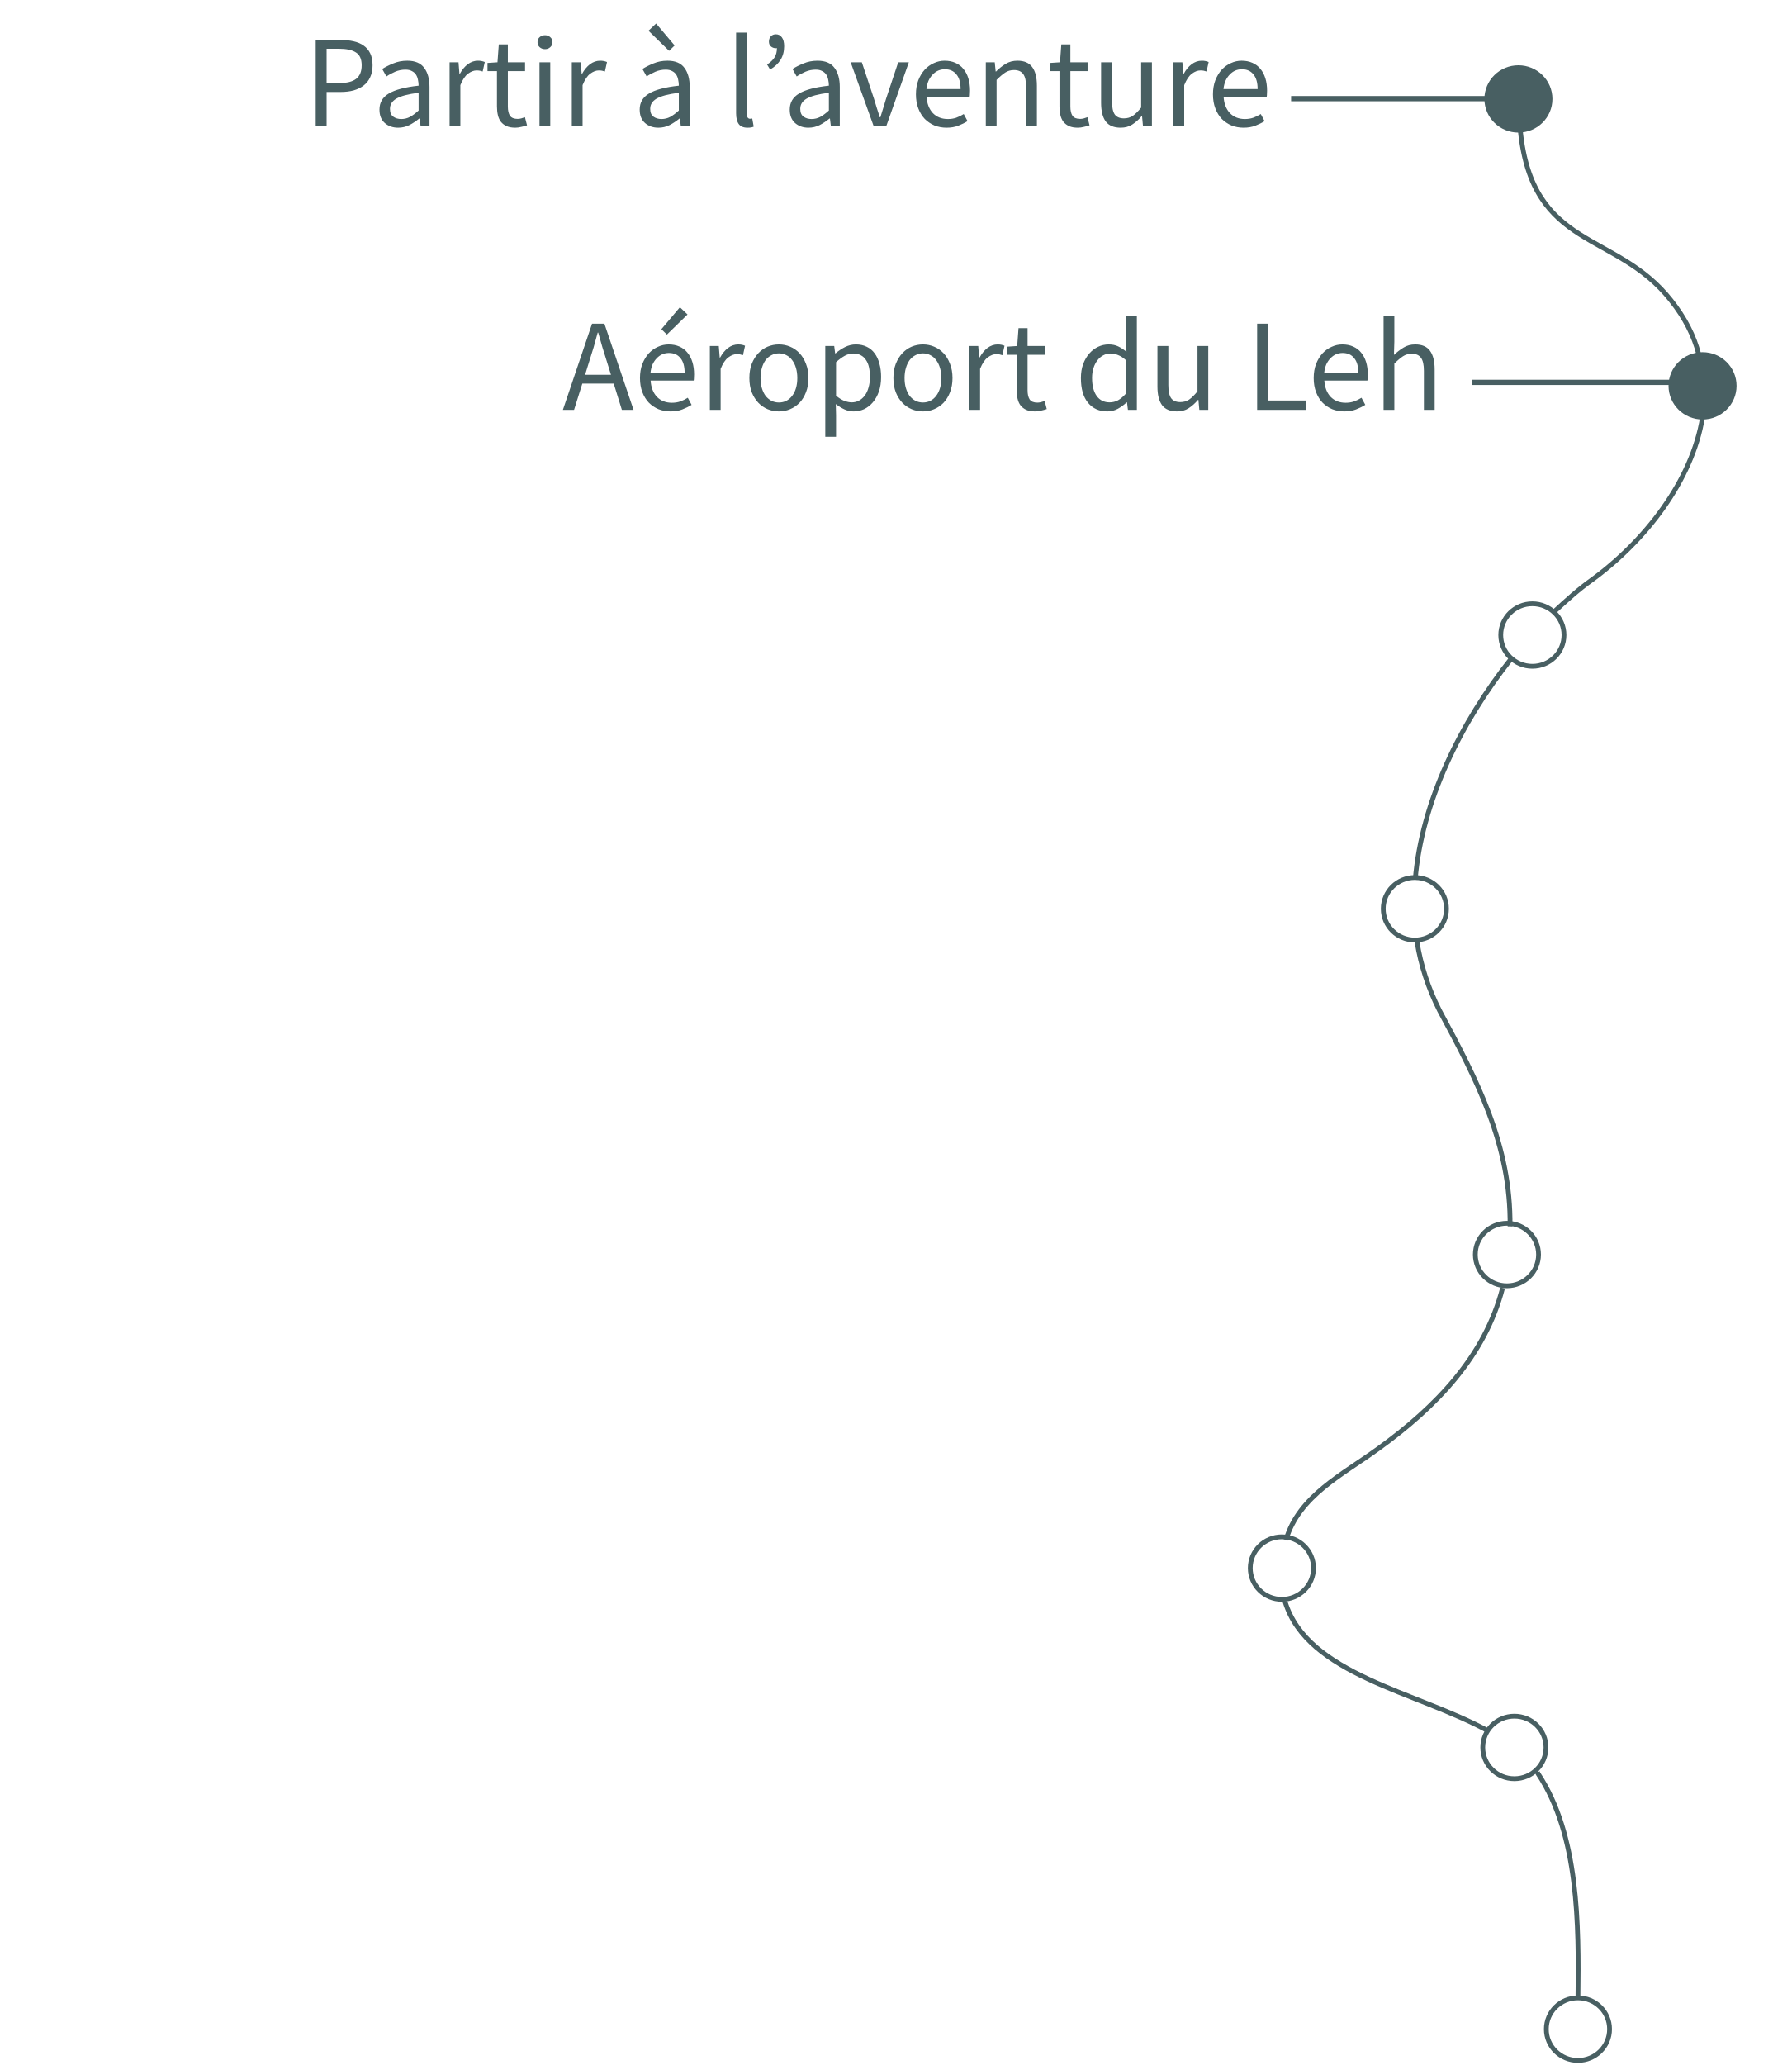
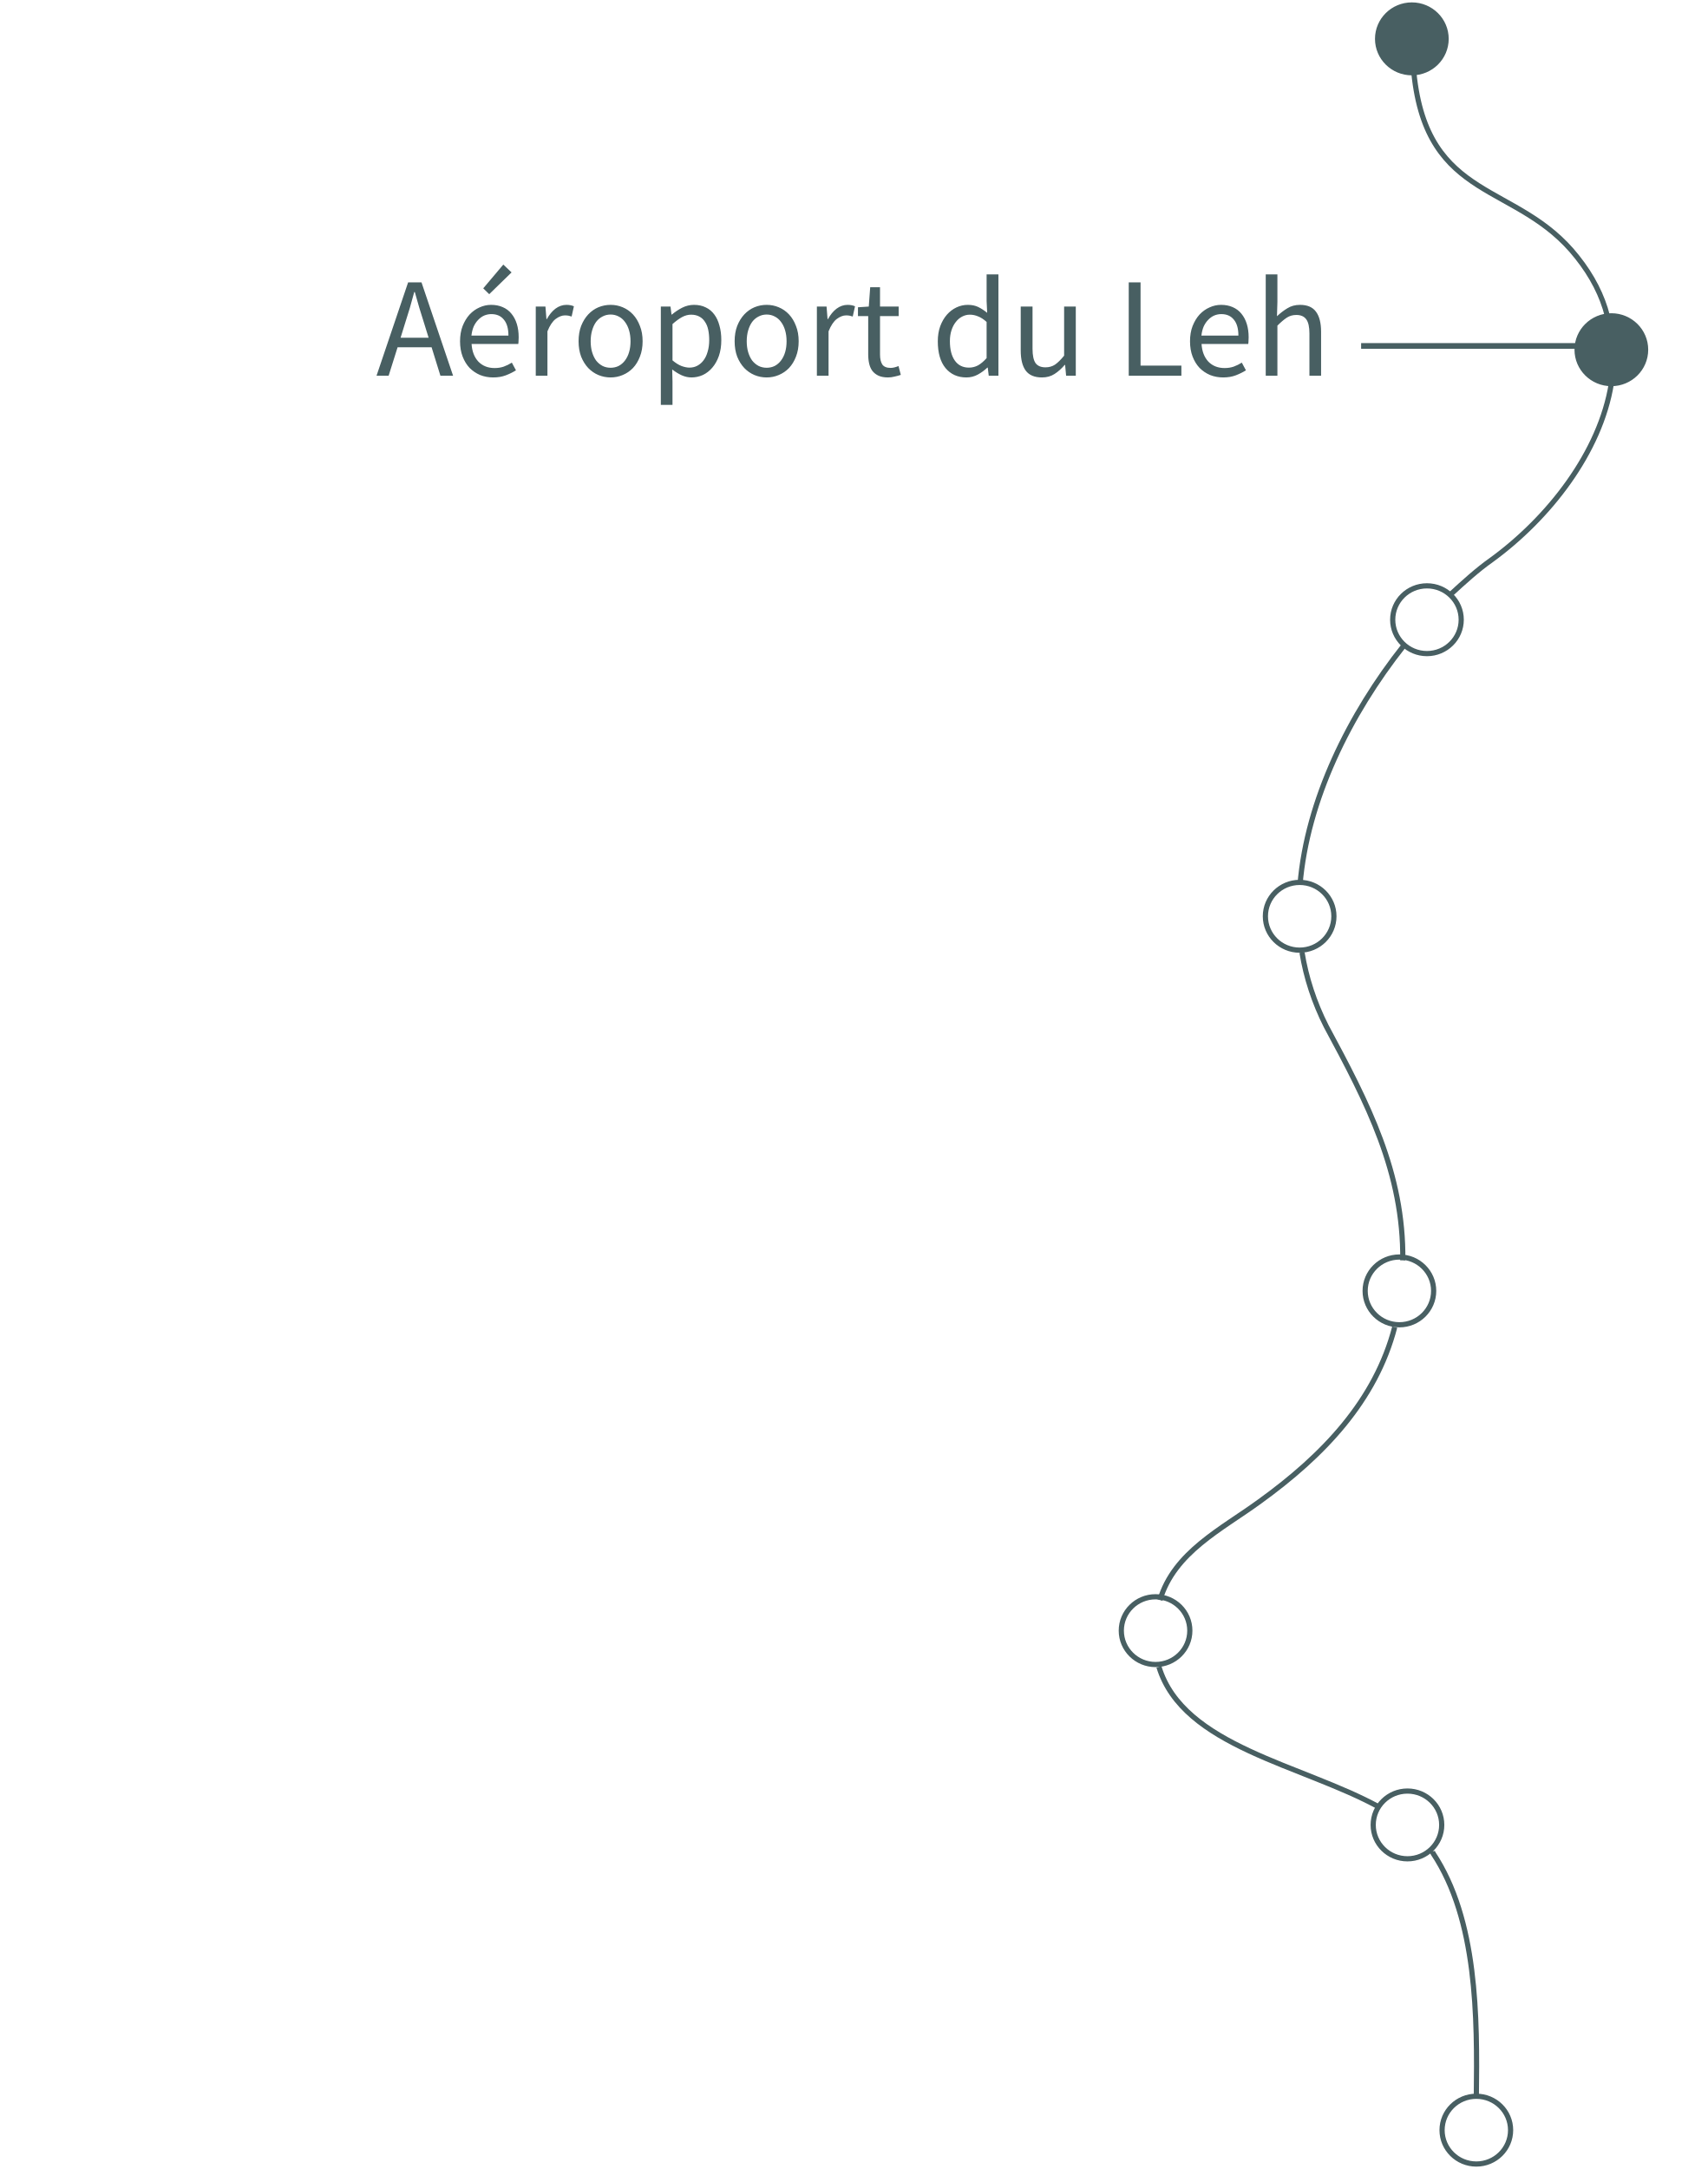
- <svg xmlns="http://www.w3.org/2000/svg" width="341" height="393" viewBox="0 0 341 393" fill="none">
-   <path d="M292.586 337.171C292.586 337.346 292.763 337.346 292.763 337.521C300.552 349.247 300.552 366.223 300.375 380.399" stroke="#485F62" stroke-width="0.912" stroke-miterlimit="10" />
-   <path d="M283.38 329.471C269.749 321.946 248.86 318.795 244.612 304.794" stroke="#485F62" stroke-width="0.912" stroke-miterlimit="10" />
-   <path d="M244.789 293.068C247.267 284.668 255.588 280.643 262.314 275.742C273.467 267.692 282.672 258.066 286.036 245.115" stroke="#485F62" stroke-width="0.912" stroke-miterlimit="10" />
-   <path d="M269.75 179.311C270.458 183.686 271.874 188.062 273.998 192.262C281.256 205.738 287.629 217.989 287.452 233.39" stroke="#485F62" stroke-width="0.912" stroke-miterlimit="10" />
-   <path d="M269.396 167.41C270.635 152.534 278.07 137.483 287.629 125.407" stroke="#485F62" stroke-width="0.912" stroke-miterlimit="10" />
-   <path d="M295.772 116.482C298.25 114.207 300.552 112.107 303.03 110.357C313.12 103.006 322.149 91.456 324.096 79.38" stroke="#485F62" stroke-width="0.912" stroke-miterlimit="10" />
-   <path d="M289.399 24.775C291.701 47.702 307.633 43.852 318.077 57.153C320.733 60.478 322.503 63.978 323.388 67.478" stroke="#485F62" stroke-width="0.912" stroke-miterlimit="10" />
-   <path d="M289.045 24.776C292.369 24.776 295.064 22.112 295.064 18.825C295.064 15.539 292.369 12.875 289.045 12.875C285.721 12.875 283.026 15.539 283.026 18.825C283.026 22.112 285.721 24.776 289.045 24.776Z" fill="#485F62" stroke="#485F62" stroke-width="0.912" stroke-miterlimit="10" />
-   <path d="M300.375 392.125C303.699 392.125 306.394 389.461 306.394 386.175C306.394 382.888 303.699 380.224 300.375 380.224C297.051 380.224 294.356 382.888 294.356 386.175C294.356 389.461 297.051 392.125 300.375 392.125Z" stroke="#485F62" stroke-width="0.912" stroke-miterlimit="10" />
-   <path d="M244.019 304.384C247.343 304.384 250.038 301.72 250.038 298.434C250.038 295.147 247.343 292.483 244.019 292.483C240.695 292.483 238 295.147 238 298.434C238 301.72 240.695 304.384 244.019 304.384Z" stroke="#485F62" stroke-width="0.912" stroke-miterlimit="10" />
-   <path d="M286.859 244.705C290.183 244.705 292.877 242.041 292.877 238.755C292.877 235.468 290.183 232.804 286.859 232.804C283.535 232.804 280.84 235.468 280.84 238.755C280.84 242.041 283.535 244.705 286.859 244.705Z" stroke="#485F62" stroke-width="0.912" stroke-miterlimit="10" />
-   <path d="M288.275 338.511C291.599 338.511 294.294 335.847 294.294 332.561C294.294 329.274 291.599 326.61 288.275 326.61C284.951 326.61 282.256 329.274 282.256 332.561C282.256 335.847 284.951 338.511 288.275 338.511Z" stroke="#485F62" stroke-width="0.912" stroke-miterlimit="10" />
-   <path d="M269.333 178.901C272.657 178.901 275.352 176.237 275.352 172.95C275.352 169.664 272.657 167 269.333 167C266.009 167 263.314 169.664 263.314 172.95C263.314 176.237 266.009 178.901 269.333 178.901Z" stroke="#485F62" stroke-width="0.912" stroke-miterlimit="10" />
-   <path d="M324.096 79.379C327.42 79.379 330.115 76.715 330.115 73.429C330.115 70.143 327.42 67.478 324.096 67.478C320.772 67.478 318.077 70.143 318.077 73.429C318.077 76.715 320.772 79.379 324.096 79.379Z" fill="#485F62" stroke="#485F62" stroke-width="0.912" stroke-miterlimit="10" />
-   <path d="M291.7 126.808C295.025 126.808 297.719 124.144 297.719 120.858C297.719 117.571 295.025 114.907 291.7 114.907C288.376 114.907 285.682 117.571 285.682 120.858C285.682 124.144 288.376 126.808 291.7 126.808Z" stroke="#485F62" stroke-width="0.912" stroke-miterlimit="10" />
-   <line x1="289.64" y1="18.767" x2="245.773" y2="18.767" stroke="#485F62" />
-   <path d="M60.099 24V7.6H64.774C65.691 7.6 66.524 7.683 67.274 7.85C68.041 8.017 68.691 8.292 69.224 8.675C69.757 9.042 70.174 9.533 70.474 10.15C70.774 10.767 70.924 11.525 70.924 12.425C70.924 13.292 70.774 14.042 70.474 14.675C70.191 15.308 69.782 15.833 69.249 16.25C68.716 16.667 68.074 16.983 67.324 17.2C66.591 17.4 65.774 17.5 64.874 17.5H62.174V24H60.099ZM62.174 15.8H64.624C66.058 15.8 67.116 15.533 67.799 15C68.499 14.45 68.849 13.592 68.849 12.425C68.849 11.242 68.483 10.425 67.749 9.975C67.032 9.508 65.957 9.275 64.524 9.275H62.174V15.8ZM75.785 24.3C74.768 24.3 73.918 24 73.235 23.4C72.568 22.8 72.235 21.95 72.235 20.85C72.235 19.517 72.827 18.5 74.01 17.8C75.193 17.083 77.085 16.583 79.685 16.3C79.685 15.917 79.643 15.542 79.56 15.175C79.493 14.808 79.368 14.483 79.185 14.2C79.002 13.917 78.743 13.692 78.41 13.525C78.093 13.342 77.685 13.25 77.185 13.25C76.485 13.25 75.827 13.383 75.21 13.65C74.593 13.917 74.043 14.217 73.56 14.55L72.76 13.125C73.327 12.758 74.018 12.408 74.835 12.075C75.652 11.725 76.552 11.55 77.535 11.55C79.018 11.55 80.093 12.008 80.76 12.925C81.427 13.825 81.76 15.033 81.76 16.55V24H80.06L79.885 22.55H79.81C79.227 23.033 78.602 23.45 77.935 23.8C77.268 24.133 76.552 24.3 75.785 24.3ZM76.385 22.65C76.968 22.65 77.518 22.517 78.035 22.25C78.552 21.967 79.102 21.558 79.685 21.025V17.65C78.668 17.783 77.81 17.942 77.11 18.125C76.427 18.308 75.868 18.525 75.435 18.775C75.018 19.025 74.71 19.317 74.51 19.65C74.327 19.967 74.235 20.317 74.235 20.7C74.235 21.4 74.443 21.9 74.86 22.2C75.277 22.5 75.785 22.65 76.385 22.65ZM85.583 24V11.85H87.283L87.458 14.05H87.533C87.949 13.283 88.449 12.675 89.033 12.225C89.633 11.775 90.283 11.55 90.983 11.55C91.466 11.55 91.899 11.633 92.283 11.8L91.883 13.6C91.683 13.533 91.499 13.483 91.333 13.45C91.166 13.417 90.958 13.4 90.708 13.4C90.191 13.4 89.649 13.608 89.083 14.025C88.533 14.442 88.049 15.167 87.633 16.2V24H85.583ZM98.075 24.3C97.425 24.3 96.875 24.2 96.425 24C95.991 23.8 95.633 23.525 95.35 23.175C95.083 22.825 94.891 22.4 94.775 21.9C94.658 21.4 94.6 20.85 94.6 20.25V13.525H92.8V11.975L94.7 11.85L94.95 8.45H96.675V11.85H99.95V13.525H96.675V20.275C96.675 21.025 96.808 21.608 97.075 22.025C97.358 22.425 97.85 22.625 98.55 22.625C98.766 22.625 99 22.592 99.25 22.525C99.5 22.458 99.725 22.383 99.925 22.3L100.325 23.85C99.991 23.967 99.625 24.067 99.225 24.15C98.841 24.25 98.458 24.3 98.075 24.3ZM102.697 24V11.85H104.747V24H102.697ZM103.747 9.35C103.347 9.35 103.005 9.225 102.722 8.975C102.455 8.725 102.322 8.408 102.322 8.025C102.322 7.625 102.455 7.308 102.722 7.075C103.005 6.825 103.347 6.7 103.747 6.7C104.147 6.7 104.48 6.825 104.747 7.075C105.03 7.308 105.172 7.625 105.172 8.025C105.172 8.408 105.03 8.725 104.747 8.975C104.48 9.225 104.147 9.35 103.747 9.35ZM108.849 24V11.85H110.549L110.724 14.05H110.799C111.216 13.283 111.716 12.675 112.299 12.225C112.899 11.775 113.549 11.55 114.249 11.55C114.733 11.55 115.166 11.633 115.549 11.8L115.149 13.6C114.949 13.533 114.766 13.483 114.599 13.45C114.433 13.417 114.224 13.4 113.974 13.4C113.458 13.4 112.916 13.608 112.349 14.025C111.799 14.442 111.316 15.167 110.899 16.2V24H108.849ZM125.321 24.3C124.305 24.3 123.455 24 122.771 23.4C122.105 22.8 121.771 21.95 121.771 20.85C121.771 19.517 122.363 18.5 123.546 17.8C124.73 17.083 126.621 16.583 129.221 16.3C129.221 15.917 129.18 15.542 129.096 15.175C129.03 14.808 128.905 14.483 128.721 14.2C128.538 13.917 128.28 13.692 127.946 13.525C127.63 13.342 127.221 13.25 126.721 13.25C126.021 13.25 125.363 13.383 124.746 13.65C124.13 13.917 123.58 14.217 123.096 14.55L122.296 13.125C122.863 12.758 123.555 12.408 124.371 12.075C125.188 11.725 126.088 11.55 127.071 11.55C128.555 11.55 129.63 12.008 130.296 12.925C130.963 13.825 131.296 15.033 131.296 16.55V24H129.596L129.421 22.55H129.346C128.763 23.033 128.138 23.45 127.471 23.8C126.805 24.133 126.088 24.3 125.321 24.3ZM125.921 22.65C126.505 22.65 127.055 22.517 127.571 22.25C128.088 21.967 128.638 21.558 129.221 21.025V17.65C128.205 17.783 127.346 17.942 126.646 18.125C125.963 18.308 125.405 18.525 124.971 18.775C124.555 19.025 124.246 19.317 124.046 19.65C123.863 19.967 123.771 20.317 123.771 20.7C123.771 21.4 123.98 21.9 124.396 22.2C124.813 22.5 125.321 22.65 125.921 22.65ZM127.371 9.675L123.446 5.85L124.896 4.475L128.421 8.65L127.371 9.675ZM142.299 24.3C141.515 24.3 140.957 24.067 140.624 23.6C140.29 23.133 140.124 22.45 140.124 21.55V6.2H142.174V21.7C142.174 22.033 142.232 22.267 142.349 22.4C142.465 22.533 142.599 22.6 142.749 22.6C142.815 22.6 142.874 22.6 142.924 22.6C142.99 22.6 143.082 22.583 143.199 22.55L143.474 24.1C143.34 24.167 143.182 24.217 142.999 24.25C142.815 24.283 142.582 24.3 142.299 24.3ZM146.596 13.225L146.021 12.275C146.654 11.858 147.121 11.417 147.421 10.95C147.737 10.467 147.896 9.867 147.896 9.15C147.846 9.167 147.779 9.175 147.696 9.175C147.346 9.175 147.037 9.067 146.771 8.85C146.504 8.633 146.371 8.325 146.371 7.925C146.371 7.492 146.496 7.15 146.746 6.9C146.996 6.65 147.312 6.525 147.696 6.525C148.179 6.525 148.562 6.725 148.846 7.125C149.129 7.508 149.271 8.067 149.271 8.8C149.271 9.8 149.037 10.667 148.571 11.4C148.121 12.117 147.462 12.725 146.596 13.225ZM153.886 24.3C152.869 24.3 152.019 24 151.336 23.4C150.669 22.8 150.336 21.95 150.336 20.85C150.336 19.517 150.927 18.5 152.111 17.8C153.294 17.083 155.186 16.583 157.786 16.3C157.786 15.917 157.744 15.542 157.661 15.175C157.594 14.808 157.469 14.483 157.286 14.2C157.102 13.917 156.844 13.692 156.511 13.525C156.194 13.342 155.786 13.25 155.286 13.25C154.586 13.25 153.927 13.383 153.311 13.65C152.694 13.917 152.144 14.217 151.661 14.55L150.861 13.125C151.427 12.758 152.119 12.408 152.936 12.075C153.752 11.725 154.652 11.55 155.636 11.55C157.119 11.55 158.194 12.008 158.861 12.925C159.527 13.825 159.861 15.033 159.861 16.55V24H158.161L157.986 22.55H157.911C157.327 23.033 156.702 23.45 156.036 23.8C155.369 24.133 154.652 24.3 153.886 24.3ZM154.486 22.65C155.069 22.65 155.619 22.517 156.136 22.25C156.652 21.967 157.202 21.558 157.786 21.025V17.65C156.769 17.783 155.911 17.942 155.211 18.125C154.527 18.308 153.969 18.525 153.536 18.775C153.119 19.025 152.811 19.317 152.611 19.65C152.427 19.967 152.336 20.317 152.336 20.7C152.336 21.4 152.544 21.9 152.961 22.2C153.377 22.5 153.886 22.65 154.486 22.65ZM166.308 24L161.933 11.85H164.058L166.358 18.75C166.542 19.35 166.725 19.95 166.908 20.55C167.108 21.15 167.3 21.742 167.483 22.325H167.583C167.767 21.742 167.95 21.15 168.133 20.55C168.317 19.95 168.5 19.35 168.683 18.75L170.983 11.85H173.008L168.708 24H166.308ZM180.181 24.3C179.364 24.3 178.597 24.158 177.881 23.875C177.181 23.575 176.564 23.158 176.031 22.625C175.514 22.075 175.106 21.408 174.806 20.625C174.506 19.842 174.356 18.95 174.356 17.95C174.356 16.95 174.506 16.058 174.806 15.275C175.122 14.475 175.531 13.8 176.031 13.25C176.547 12.7 177.131 12.283 177.781 12C178.431 11.7 179.106 11.55 179.806 11.55C180.572 11.55 181.256 11.683 181.856 11.95C182.472 12.217 182.981 12.6 183.381 13.1C183.797 13.6 184.114 14.2 184.331 14.9C184.547 15.6 184.656 16.383 184.656 17.25C184.656 17.467 184.647 17.683 184.631 17.9C184.631 18.1 184.614 18.275 184.581 18.425H176.381C176.464 19.725 176.864 20.758 177.581 21.525C178.314 22.275 179.264 22.65 180.431 22.65C181.014 22.65 181.547 22.567 182.031 22.4C182.531 22.217 183.006 21.983 183.456 21.7L184.181 23.05C183.647 23.383 183.056 23.675 182.406 23.925C181.756 24.175 181.014 24.3 180.181 24.3ZM176.356 16.95H182.856C182.856 15.717 182.589 14.783 182.056 14.15C181.539 13.5 180.806 13.175 179.856 13.175C179.422 13.175 179.006 13.258 178.606 13.425C178.222 13.592 177.872 13.842 177.556 14.175C177.239 14.492 176.972 14.883 176.756 15.35C176.556 15.817 176.422 16.35 176.356 16.95ZM187.658 24V11.85H189.358L189.533 13.6H189.608C190.191 13.017 190.8 12.533 191.433 12.15C192.083 11.75 192.833 11.55 193.683 11.55C194.966 11.55 195.9 11.95 196.483 12.75C197.083 13.55 197.383 14.733 197.383 16.3V24H195.333V16.575C195.333 15.425 195.15 14.6 194.783 14.1C194.416 13.583 193.833 13.325 193.033 13.325C192.4 13.325 191.841 13.483 191.358 13.8C190.875 14.117 190.325 14.583 189.708 15.2V24H187.658ZM205.155 24.3C204.505 24.3 203.955 24.2 203.505 24C203.071 23.8 202.713 23.525 202.43 23.175C202.163 22.825 201.971 22.4 201.855 21.9C201.738 21.4 201.68 20.85 201.68 20.25V13.525H199.88V11.975L201.78 11.85L202.03 8.45H203.755V11.85H207.03V13.525H203.755V20.275C203.755 21.025 203.888 21.608 204.155 22.025C204.438 22.425 204.93 22.625 205.63 22.625C205.846 22.625 206.08 22.592 206.33 22.525C206.58 22.458 206.805 22.383 207.005 22.3L207.405 23.85C207.071 23.967 206.705 24.067 206.305 24.15C205.921 24.25 205.538 24.3 205.155 24.3ZM213.327 24.3C212.027 24.3 211.077 23.9 210.477 23.1C209.894 22.3 209.602 21.117 209.602 19.55V11.85H211.677V19.275C211.677 20.425 211.852 21.258 212.202 21.775C212.569 22.275 213.152 22.525 213.952 22.525C214.585 22.525 215.144 22.367 215.627 22.05C216.11 21.717 216.644 21.192 217.227 20.475V11.85H219.277V24H217.577L217.402 22.1H217.327C216.76 22.767 216.16 23.3 215.527 23.7C214.91 24.1 214.177 24.3 213.327 24.3ZM223.376 24V11.85H225.076L225.251 14.05H225.326C225.742 13.283 226.242 12.675 226.826 12.225C227.426 11.775 228.076 11.55 228.776 11.55C229.259 11.55 229.692 11.633 230.076 11.8L229.676 13.6C229.476 13.533 229.292 13.483 229.126 13.45C228.959 13.417 228.751 13.4 228.501 13.4C227.984 13.4 227.442 13.608 226.876 14.025C226.326 14.442 225.842 15.167 225.426 16.2V24H223.376ZM236.724 24.3C235.907 24.3 235.14 24.158 234.424 23.875C233.724 23.575 233.107 23.158 232.574 22.625C232.057 22.075 231.649 21.408 231.349 20.625C231.049 19.842 230.899 18.95 230.899 17.95C230.899 16.95 231.049 16.058 231.349 15.275C231.665 14.475 232.074 13.8 232.574 13.25C233.09 12.7 233.674 12.283 234.324 12C234.974 11.7 235.649 11.55 236.349 11.55C237.115 11.55 237.799 11.683 238.399 11.95C239.015 12.217 239.524 12.6 239.924 13.1C240.34 13.6 240.657 14.2 240.874 14.9C241.09 15.6 241.199 16.383 241.199 17.25C241.199 17.467 241.19 17.683 241.174 17.9C241.174 18.1 241.157 18.275 241.124 18.425H232.924C233.007 19.725 233.407 20.758 234.124 21.525C234.857 22.275 235.807 22.65 236.974 22.65C237.557 22.65 238.09 22.567 238.574 22.4C239.074 22.217 239.549 21.983 239.999 21.7L240.724 23.05C240.19 23.383 239.599 23.675 238.949 23.925C238.299 24.175 237.557 24.3 236.724 24.3ZM232.899 16.95H239.399C239.399 15.717 239.132 14.783 238.599 14.15C238.082 13.5 237.349 13.175 236.399 13.175C235.965 13.175 235.549 13.258 235.149 13.425C234.765 13.592 234.415 13.842 234.099 14.175C233.782 14.492 233.515 14.883 233.299 15.35C233.099 15.817 232.965 16.35 232.899 16.95Z" fill="#485F62" />
-   <path d="M324 72.767H280.133" stroke="#485F62" />
-   <path d="M112.152 68.825L111.377 71.325H116.302L115.527 68.825C115.227 67.908 114.943 67 114.677 66.1C114.41 65.183 114.143 64.25 113.877 63.3H113.777C113.527 64.25 113.268 65.183 113.002 66.1C112.735 67 112.452 67.908 112.152 68.825ZM107.152 78L112.702 61.6H115.052L120.602 78H118.377L116.827 73H110.852L109.277 78H107.152ZM127.65 78.3C126.834 78.3 126.067 78.158 125.35 77.875C124.65 77.575 124.034 77.158 123.5 76.625C122.984 76.075 122.575 75.408 122.275 74.625C121.975 73.842 121.825 72.95 121.825 71.95C121.825 70.95 121.975 70.058 122.275 69.275C122.592 68.475 123 67.8 123.5 67.25C124.017 66.7 124.6 66.283 125.25 66C125.9 65.7 126.575 65.55 127.275 65.55C128.042 65.55 128.725 65.683 129.325 65.95C129.942 66.217 130.45 66.6 130.85 67.1C131.267 67.6 131.584 68.2 131.8 68.9C132.017 69.6 132.125 70.383 132.125 71.25C132.125 71.467 132.117 71.683 132.1 71.9C132.1 72.1 132.084 72.275 132.05 72.425H123.85C123.934 73.725 124.334 74.758 125.05 75.525C125.784 76.275 126.734 76.65 127.9 76.65C128.484 76.65 129.017 76.567 129.5 76.4C130 76.217 130.475 75.983 130.925 75.7L131.65 77.05C131.117 77.383 130.525 77.675 129.875 77.925C129.225 78.175 128.484 78.3 127.65 78.3ZM123.825 70.95H130.325C130.325 69.717 130.059 68.783 129.525 68.15C129.009 67.5 128.275 67.175 127.325 67.175C126.892 67.175 126.475 67.258 126.075 67.425C125.692 67.592 125.342 67.842 125.025 68.175C124.709 68.492 124.442 68.883 124.225 69.35C124.025 69.817 123.892 70.35 123.825 70.95ZM126.95 63.675L125.9 62.65L129.425 58.475L130.875 59.85L126.95 63.675ZM135.128 78V65.85H136.828L137.003 68.05H137.078C137.494 67.283 137.994 66.675 138.578 66.225C139.178 65.775 139.828 65.55 140.528 65.55C141.011 65.55 141.444 65.633 141.828 65.8L141.428 67.6C141.228 67.533 141.044 67.483 140.878 67.45C140.711 67.417 140.503 67.4 140.253 67.4C139.736 67.4 139.194 67.608 138.628 68.025C138.078 68.442 137.594 69.167 137.178 70.2V78H135.128ZM148.275 78.3C147.525 78.3 146.809 78.158 146.125 77.875C145.459 77.592 144.867 77.183 144.35 76.65C143.834 76.1 143.417 75.433 143.1 74.65C142.8 73.85 142.65 72.95 142.65 71.95C142.65 70.933 142.8 70.033 143.1 69.25C143.417 68.45 143.834 67.775 144.35 67.225C144.867 66.675 145.459 66.258 146.125 65.975C146.809 65.692 147.525 65.55 148.275 65.55C149.025 65.55 149.734 65.692 150.4 65.975C151.084 66.258 151.684 66.675 152.2 67.225C152.717 67.775 153.125 68.45 153.425 69.25C153.742 70.033 153.9 70.933 153.9 71.95C153.9 72.95 153.742 73.85 153.425 74.65C153.125 75.433 152.717 76.1 152.2 76.65C151.684 77.183 151.084 77.592 150.4 77.875C149.734 78.158 149.025 78.3 148.275 78.3ZM148.275 76.6C148.792 76.6 149.267 76.492 149.7 76.275C150.134 76.042 150.5 75.725 150.8 75.325C151.117 74.908 151.359 74.417 151.525 73.85C151.692 73.283 151.775 72.65 151.775 71.95C151.775 71.25 151.692 70.617 151.525 70.05C151.359 69.467 151.117 68.967 150.8 68.55C150.5 68.133 150.134 67.817 149.7 67.6C149.267 67.367 148.792 67.25 148.275 67.25C147.759 67.25 147.284 67.367 146.85 67.6C146.417 67.817 146.042 68.133 145.725 68.55C145.425 68.967 145.192 69.467 145.025 70.05C144.859 70.617 144.775 71.25 144.775 71.95C144.775 72.65 144.859 73.283 145.025 73.85C145.192 74.417 145.425 74.908 145.725 75.325C146.042 75.725 146.417 76.042 146.85 76.275C147.284 76.492 147.759 76.6 148.275 76.6ZM157.1 83.125V65.85H158.8L158.975 67.25H159.05C159.6 66.783 160.2 66.383 160.85 66.05C161.517 65.717 162.209 65.55 162.925 65.55C163.709 65.55 164.4 65.7 165 66C165.6 66.283 166.1 66.7 166.5 67.25C166.9 67.783 167.2 68.433 167.4 69.2C167.617 69.95 167.725 70.8 167.725 71.75C167.725 72.783 167.584 73.708 167.3 74.525C167.017 75.325 166.634 76.008 166.15 76.575C165.667 77.142 165.109 77.575 164.475 77.875C163.842 78.158 163.175 78.3 162.475 78.3C161.909 78.3 161.342 78.175 160.775 77.925C160.225 77.675 159.667 77.333 159.1 76.9L159.15 79.025V83.125H157.1ZM162.125 76.575C162.625 76.575 163.084 76.467 163.5 76.25C163.934 76.017 164.3 75.7 164.6 75.3C164.917 74.883 165.159 74.375 165.325 73.775C165.509 73.175 165.6 72.5 165.6 71.75C165.6 71.083 165.542 70.475 165.425 69.925C165.309 69.375 165.117 68.908 164.85 68.525C164.6 68.125 164.267 67.817 163.85 67.6C163.45 67.383 162.967 67.275 162.4 67.275C161.884 67.275 161.359 67.417 160.825 67.7C160.309 67.983 159.75 68.392 159.15 68.925V75.3C159.7 75.767 160.234 76.1 160.75 76.3C161.267 76.483 161.725 76.575 162.125 76.575ZM175.692 78.3C174.942 78.3 174.226 78.158 173.542 77.875C172.876 77.592 172.284 77.183 171.767 76.65C171.251 76.1 170.834 75.433 170.517 74.65C170.217 73.85 170.067 72.95 170.067 71.95C170.067 70.933 170.217 70.033 170.517 69.25C170.834 68.45 171.251 67.775 171.767 67.225C172.284 66.675 172.876 66.258 173.542 65.975C174.226 65.692 174.942 65.55 175.692 65.55C176.442 65.55 177.151 65.692 177.817 65.975C178.501 66.258 179.101 66.675 179.617 67.225C180.134 67.775 180.542 68.45 180.842 69.25C181.159 70.033 181.317 70.933 181.317 71.95C181.317 72.95 181.159 73.85 180.842 74.65C180.542 75.433 180.134 76.1 179.617 76.65C179.101 77.183 178.501 77.592 177.817 77.875C177.151 78.158 176.442 78.3 175.692 78.3ZM175.692 76.6C176.209 76.6 176.684 76.492 177.117 76.275C177.551 76.042 177.917 75.725 178.217 75.325C178.534 74.908 178.776 74.417 178.942 73.85C179.109 73.283 179.192 72.65 179.192 71.95C179.192 71.25 179.109 70.617 178.942 70.05C178.776 69.467 178.534 68.967 178.217 68.55C177.917 68.133 177.551 67.817 177.117 67.6C176.684 67.367 176.209 67.25 175.692 67.25C175.176 67.25 174.701 67.367 174.267 67.6C173.834 67.817 173.459 68.133 173.142 68.55C172.842 68.967 172.609 69.467 172.442 70.05C172.276 70.617 172.192 71.25 172.192 71.95C172.192 72.65 172.276 73.283 172.442 73.85C172.609 74.417 172.842 74.908 173.142 75.325C173.459 75.725 173.834 76.042 174.267 76.275C174.701 76.492 175.176 76.6 175.692 76.6ZM184.517 78V65.85H186.217L186.392 68.05H186.467C186.884 67.283 187.384 66.675 187.967 66.225C188.567 65.775 189.217 65.55 189.917 65.55C190.401 65.55 190.834 65.633 191.217 65.8L190.817 67.6C190.617 67.533 190.434 67.483 190.267 67.45C190.101 67.417 189.892 67.4 189.642 67.4C189.126 67.4 188.584 67.608 188.017 68.025C187.467 68.442 186.984 69.167 186.567 70.2V78H184.517ZM197.009 78.3C196.359 78.3 195.809 78.2 195.359 78C194.926 77.8 194.568 77.525 194.284 77.175C194.018 76.825 193.826 76.4 193.709 75.9C193.593 75.4 193.534 74.85 193.534 74.25V67.525H191.734V65.975L193.634 65.85L193.884 62.45H195.609V65.85H198.884V67.525H195.609V74.275C195.609 75.025 195.743 75.608 196.009 76.025C196.293 76.425 196.784 76.625 197.484 76.625C197.701 76.625 197.934 76.592 198.184 76.525C198.434 76.458 198.659 76.383 198.859 76.3L199.259 77.85C198.926 77.967 198.559 78.067 198.159 78.15C197.776 78.25 197.393 78.3 197.009 78.3ZM210.786 78.3C209.253 78.3 208.028 77.75 207.111 76.65C206.211 75.55 205.761 73.983 205.761 71.95C205.761 70.967 205.903 70.083 206.186 69.3C206.486 68.5 206.878 67.825 207.361 67.275C207.845 66.725 208.403 66.3 209.036 66C209.67 65.7 210.336 65.55 211.036 65.55C211.736 65.55 212.345 65.675 212.861 65.925C213.378 66.175 213.903 66.517 214.436 66.95L214.336 64.875V60.2H216.411V78H214.711L214.536 76.575H214.461C213.978 77.042 213.42 77.45 212.786 77.8C212.17 78.133 211.503 78.3 210.786 78.3ZM211.236 76.575C211.803 76.575 212.336 76.442 212.836 76.175C213.336 75.892 213.836 75.467 214.336 74.9V68.55C213.82 68.083 213.32 67.758 212.836 67.575C212.37 67.375 211.886 67.275 211.386 67.275C210.903 67.275 210.445 67.392 210.011 67.625C209.595 67.842 209.228 68.158 208.911 68.575C208.595 68.975 208.345 69.458 208.161 70.025C207.978 70.592 207.886 71.225 207.886 71.925C207.886 73.392 208.178 74.533 208.761 75.35C209.345 76.167 210.17 76.575 211.236 76.575ZM224.054 78.3C222.754 78.3 221.804 77.9 221.204 77.1C220.62 76.3 220.329 75.117 220.329 73.55V65.85H222.404V73.275C222.404 74.425 222.579 75.258 222.929 75.775C223.295 76.275 223.879 76.525 224.679 76.525C225.312 76.525 225.87 76.367 226.354 76.05C226.837 75.717 227.37 75.192 227.954 74.475V65.85H230.004V78H228.304L228.129 76.1H228.054C227.487 76.767 226.887 77.3 226.254 77.7C225.637 78.1 224.904 78.3 224.054 78.3ZM239.307 78V61.6H241.382V76.225H248.557V78H239.307ZM255.897 78.3C255.081 78.3 254.314 78.158 253.597 77.875C252.897 77.575 252.281 77.158 251.747 76.625C251.231 76.075 250.822 75.408 250.522 74.625C250.222 73.842 250.072 72.95 250.072 71.95C250.072 70.95 250.222 70.058 250.522 69.275C250.839 68.475 251.247 67.8 251.747 67.25C252.264 66.7 252.847 66.283 253.497 66C254.147 65.7 254.822 65.55 255.522 65.55C256.289 65.55 256.972 65.683 257.572 65.95C258.189 66.217 258.697 66.6 259.097 67.1C259.514 67.6 259.831 68.2 260.047 68.9C260.264 69.6 260.372 70.383 260.372 71.25C260.372 71.467 260.364 71.683 260.347 71.9C260.347 72.1 260.331 72.275 260.297 72.425H252.097C252.181 73.725 252.581 74.758 253.297 75.525C254.031 76.275 254.981 76.65 256.147 76.65C256.731 76.65 257.264 76.567 257.747 76.4C258.247 76.217 258.722 75.983 259.172 75.7L259.897 77.05C259.364 77.383 258.772 77.675 258.122 77.925C257.472 78.175 256.731 78.3 255.897 78.3ZM252.072 70.95H258.572C258.572 69.717 258.306 68.783 257.772 68.15C257.256 67.5 256.522 67.175 255.572 67.175C255.139 67.175 254.722 67.258 254.322 67.425C253.939 67.592 253.589 67.842 253.272 68.175C252.956 68.492 252.689 68.883 252.472 69.35C252.272 69.817 252.139 70.35 252.072 70.95ZM263.375 78V60.2H265.425V65.05L265.35 67.55C265.933 67 266.541 66.533 267.175 66.15C267.808 65.75 268.55 65.55 269.4 65.55C270.683 65.55 271.616 65.95 272.2 66.75C272.8 67.55 273.1 68.733 273.1 70.3V78H271.05V70.575C271.05 69.425 270.866 68.6 270.5 68.1C270.133 67.583 269.55 67.325 268.75 67.325C268.116 67.325 267.558 67.483 267.075 67.8C266.591 68.117 266.041 68.583 265.425 69.2V78H263.375Z" fill="#485F62" />
+ <svg xmlns="http://www.w3.org/2000/svg" width="300" height="381" viewBox="0 0 300 381" fill="none">
+   <path d="M251.586 325.171C251.586 325.346 251.763 325.346 251.763 325.521C259.552 337.247 259.552 354.223 259.375 368.399" stroke="#485F62" stroke-width="0.912" stroke-miterlimit="10" />
+   <path d="M242.38 317.471C228.749 309.946 207.86 306.795 203.611 292.794" stroke="#485F62" stroke-width="0.912" stroke-miterlimit="10" />
+   <path d="M203.789 281.068C206.267 272.668 214.588 268.643 221.314 263.742C232.467 255.692 241.672 246.066 245.036 233.115" stroke="#485F62" stroke-width="0.912" stroke-miterlimit="10" />
+   <path d="M228.75 167.311C229.458 171.686 230.874 176.062 232.999 180.262C240.257 193.738 246.629 205.989 246.452 221.39" stroke="#485F62" stroke-width="0.912" stroke-miterlimit="10" />
+   <path d="M228.396 155.41C229.635 140.534 237.07 125.483 246.629 113.407" stroke="#485F62" stroke-width="0.912" stroke-miterlimit="10" />
+   <path d="M254.771 104.482C257.25 102.207 259.551 100.107 262.029 98.357C272.12 91.006 281.148 79.456 283.095 67.38" stroke="#485F62" stroke-width="0.912" stroke-miterlimit="10" />
+   <path d="M248.399 12.775C250.701 35.702 266.633 31.852 277.077 45.153C279.733 48.478 281.503 51.978 282.388 55.478" stroke="#485F62" stroke-width="0.912" stroke-miterlimit="10" />
+   <path d="M248.045 12.776C251.369 12.776 254.064 10.112 254.064 6.825C254.064 3.539 251.369 0.875 248.045 0.875C244.721 0.875 242.026 3.539 242.026 6.825C242.026 10.112 244.721 12.776 248.045 12.776Z" fill="#485F62" stroke="#485F62" stroke-width="0.912" stroke-miterlimit="10" />
+   <path d="M259.374 380.125C262.698 380.125 265.393 377.461 265.393 374.175C265.393 370.888 262.698 368.224 259.374 368.224C256.05 368.224 253.355 370.888 253.355 374.175C253.355 377.461 256.05 380.125 259.374 380.125Z" stroke="#485F62" stroke-width="0.912" stroke-miterlimit="10" />
+   <path d="M203.019 292.384C206.343 292.384 209.038 289.72 209.038 286.434C209.038 283.147 206.343 280.483 203.019 280.483C199.695 280.483 197 283.147 197 286.434C197 289.72 199.695 292.384 203.019 292.384Z" stroke="#485F62" stroke-width="0.912" stroke-miterlimit="10" />
+   <path d="M245.859 232.705C249.183 232.705 251.877 230.041 251.877 226.755C251.877 223.468 249.183 220.804 245.859 220.804C242.535 220.804 239.84 223.468 239.84 226.755C239.84 230.041 242.535 232.705 245.859 232.705Z" stroke="#485F62" stroke-width="0.912" stroke-miterlimit="10" />
+   <path d="M247.275 326.511C250.599 326.511 253.294 323.847 253.294 320.561C253.294 317.274 250.599 314.61 247.275 314.61C243.951 314.61 241.256 317.274 241.256 320.561C241.256 323.847 243.951 326.511 247.275 326.511Z" stroke="#485F62" stroke-width="0.912" stroke-miterlimit="10" />
+   <path d="M228.333 166.901C231.657 166.901 234.352 164.237 234.352 160.95C234.352 157.664 231.657 155 228.333 155C225.009 155 222.314 157.664 222.314 160.95C222.314 164.237 225.009 166.901 228.333 166.901Z" stroke="#485F62" stroke-width="0.912" stroke-miterlimit="10" />
+   <path d="M283.096 67.379C286.42 67.379 289.115 64.715 289.115 61.429C289.115 58.143 286.42 55.478 283.096 55.478C279.772 55.478 277.077 58.143 277.077 61.429C277.077 64.715 279.772 67.379 283.096 67.379Z" fill="#485F62" stroke="#485F62" stroke-width="0.912" stroke-miterlimit="10" />
+   <path d="M250.7 114.808C254.025 114.808 256.719 112.144 256.719 108.858C256.719 105.571 254.025 102.907 250.7 102.907C247.376 102.907 244.682 105.571 244.682 108.858C244.682 112.144 247.376 114.808 250.7 114.808Z" stroke="#485F62" stroke-width="0.912" stroke-miterlimit="10" />
+   <path d="M283 60.767L239.133 60.767" stroke="#485F62" />
+   <path d="M71.152 56.825L70.377 59.325H75.302L74.527 56.825C74.227 55.908 73.943 55 73.677 54.1C73.41 53.183 73.143 52.25 72.877 51.3H72.777C72.527 52.25 72.268 53.183 72.002 54.1C71.735 55 71.452 55.908 71.152 56.825ZM66.152 66L71.702 49.6H74.052L79.602 66H77.377L75.827 61H69.852L68.277 66H66.152ZM86.65 66.3C85.834 66.3 85.067 66.158 84.35 65.875C83.65 65.575 83.034 65.158 82.5 64.625C81.984 64.075 81.575 63.408 81.275 62.625C80.975 61.842 80.825 60.95 80.825 59.95C80.825 58.95 80.975 58.058 81.275 57.275C81.592 56.475 82 55.8 82.5 55.25C83.017 54.7 83.6 54.283 84.25 54C84.9 53.7 85.575 53.55 86.275 53.55C87.042 53.55 87.725 53.683 88.325 53.95C88.942 54.217 89.45 54.6 89.85 55.1C90.267 55.6 90.584 56.2 90.8 56.9C91.017 57.6 91.125 58.383 91.125 59.25C91.125 59.467 91.117 59.683 91.1 59.9C91.1 60.1 91.084 60.275 91.05 60.425H82.85C82.934 61.725 83.334 62.758 84.05 63.525C84.784 64.275 85.734 64.65 86.9 64.65C87.484 64.65 88.017 64.567 88.5 64.4C89 64.217 89.475 63.983 89.925 63.7L90.65 65.05C90.117 65.383 89.525 65.675 88.875 65.925C88.225 66.175 87.484 66.3 86.65 66.3ZM82.825 58.95H89.325C89.325 57.717 89.059 56.783 88.525 56.15C88.009 55.5 87.275 55.175 86.325 55.175C85.892 55.175 85.475 55.258 85.075 55.425C84.692 55.592 84.342 55.842 84.025 56.175C83.709 56.492 83.442 56.883 83.225 57.35C83.025 57.817 82.892 58.35 82.825 58.95ZM85.95 51.675L84.9 50.65L88.425 46.475L89.875 47.85L85.95 51.675ZM94.128 66V53.85H95.828L96.003 56.05H96.078C96.494 55.283 96.994 54.675 97.578 54.225C98.178 53.775 98.828 53.55 99.528 53.55C100.011 53.55 100.444 53.633 100.828 53.8L100.428 55.6C100.228 55.533 100.044 55.483 99.878 55.45C99.711 55.417 99.503 55.4 99.253 55.4C98.736 55.4 98.194 55.608 97.628 56.025C97.078 56.442 96.594 57.167 96.178 58.2V66H94.128ZM107.275 66.3C106.525 66.3 105.809 66.158 105.125 65.875C104.459 65.592 103.867 65.183 103.35 64.65C102.834 64.1 102.417 63.433 102.1 62.65C101.8 61.85 101.65 60.95 101.65 59.95C101.65 58.933 101.8 58.033 102.1 57.25C102.417 56.45 102.834 55.775 103.35 55.225C103.867 54.675 104.459 54.258 105.125 53.975C105.809 53.692 106.525 53.55 107.275 53.55C108.025 53.55 108.734 53.692 109.4 53.975C110.084 54.258 110.684 54.675 111.2 55.225C111.717 55.775 112.125 56.45 112.425 57.25C112.742 58.033 112.9 58.933 112.9 59.95C112.9 60.95 112.742 61.85 112.425 62.65C112.125 63.433 111.717 64.1 111.2 64.65C110.684 65.183 110.084 65.592 109.4 65.875C108.734 66.158 108.025 66.3 107.275 66.3ZM107.275 64.6C107.792 64.6 108.267 64.492 108.7 64.275C109.134 64.042 109.5 63.725 109.8 63.325C110.117 62.908 110.359 62.417 110.525 61.85C110.692 61.283 110.775 60.65 110.775 59.95C110.775 59.25 110.692 58.617 110.525 58.05C110.359 57.467 110.117 56.967 109.8 56.55C109.5 56.133 109.134 55.817 108.7 55.6C108.267 55.367 107.792 55.25 107.275 55.25C106.759 55.25 106.284 55.367 105.85 55.6C105.417 55.817 105.042 56.133 104.725 56.55C104.425 56.967 104.192 57.467 104.025 58.05C103.859 58.617 103.775 59.25 103.775 59.95C103.775 60.65 103.859 61.283 104.025 61.85C104.192 62.417 104.425 62.908 104.725 63.325C105.042 63.725 105.417 64.042 105.85 64.275C106.284 64.492 106.759 64.6 107.275 64.6ZM116.1 71.125V53.85H117.8L117.975 55.25H118.05C118.6 54.783 119.2 54.383 119.85 54.05C120.517 53.717 121.209 53.55 121.925 53.55C122.709 53.55 123.4 53.7 124 54C124.6 54.283 125.1 54.7 125.5 55.25C125.9 55.783 126.2 56.433 126.4 57.2C126.617 57.95 126.725 58.8 126.725 59.75C126.725 60.783 126.584 61.708 126.3 62.525C126.017 63.325 125.634 64.008 125.15 64.575C124.667 65.142 124.109 65.575 123.475 65.875C122.842 66.158 122.175 66.3 121.475 66.3C120.909 66.3 120.342 66.175 119.775 65.925C119.225 65.675 118.667 65.333 118.1 64.9L118.15 67.025V71.125H116.1ZM121.125 64.575C121.625 64.575 122.084 64.467 122.5 64.25C122.934 64.017 123.3 63.7 123.6 63.3C123.917 62.883 124.159 62.375 124.325 61.775C124.509 61.175 124.6 60.5 124.6 59.75C124.6 59.083 124.542 58.475 124.425 57.925C124.309 57.375 124.117 56.908 123.85 56.525C123.6 56.125 123.267 55.817 122.85 55.6C122.45 55.383 121.967 55.275 121.4 55.275C120.884 55.275 120.359 55.417 119.825 55.7C119.309 55.983 118.75 56.392 118.15 56.925V63.3C118.7 63.767 119.234 64.1 119.75 64.3C120.267 64.483 120.725 64.575 121.125 64.575ZM134.692 66.3C133.942 66.3 133.226 66.158 132.542 65.875C131.876 65.592 131.284 65.183 130.767 64.65C130.251 64.1 129.834 63.433 129.517 62.65C129.217 61.85 129.067 60.95 129.067 59.95C129.067 58.933 129.217 58.033 129.517 57.25C129.834 56.45 130.251 55.775 130.767 55.225C131.284 54.675 131.876 54.258 132.542 53.975C133.226 53.692 133.942 53.55 134.692 53.55C135.442 53.55 136.151 53.692 136.817 53.975C137.501 54.258 138.101 54.675 138.617 55.225C139.134 55.775 139.542 56.45 139.842 57.25C140.159 58.033 140.317 58.933 140.317 59.95C140.317 60.95 140.159 61.85 139.842 62.65C139.542 63.433 139.134 64.1 138.617 64.65C138.101 65.183 137.501 65.592 136.817 65.875C136.151 66.158 135.442 66.3 134.692 66.3ZM134.692 64.6C135.209 64.6 135.684 64.492 136.117 64.275C136.551 64.042 136.917 63.725 137.217 63.325C137.534 62.908 137.776 62.417 137.942 61.85C138.109 61.283 138.192 60.65 138.192 59.95C138.192 59.25 138.109 58.617 137.942 58.05C137.776 57.467 137.534 56.967 137.217 56.55C136.917 56.133 136.551 55.817 136.117 55.6C135.684 55.367 135.209 55.25 134.692 55.25C134.176 55.25 133.701 55.367 133.267 55.6C132.834 55.817 132.459 56.133 132.142 56.55C131.842 56.967 131.609 57.467 131.442 58.05C131.276 58.617 131.192 59.25 131.192 59.95C131.192 60.65 131.276 61.283 131.442 61.85C131.609 62.417 131.842 62.908 132.142 63.325C132.459 63.725 132.834 64.042 133.267 64.275C133.701 64.492 134.176 64.6 134.692 64.6ZM143.517 66V53.85H145.217L145.392 56.05H145.467C145.884 55.283 146.384 54.675 146.967 54.225C147.567 53.775 148.217 53.55 148.917 53.55C149.401 53.55 149.834 53.633 150.217 53.8L149.817 55.6C149.617 55.533 149.434 55.483 149.267 55.45C149.101 55.417 148.892 55.4 148.642 55.4C148.126 55.4 147.584 55.608 147.017 56.025C146.467 56.442 145.984 57.167 145.567 58.2V66H143.517ZM156.009 66.3C155.359 66.3 154.809 66.2 154.359 66C153.926 65.8 153.568 65.525 153.284 65.175C153.018 64.825 152.826 64.4 152.709 63.9C152.593 63.4 152.534 62.85 152.534 62.25V55.525H150.734V53.975L152.634 53.85L152.884 50.45H154.609V53.85H157.884V55.525H154.609V62.275C154.609 63.025 154.743 63.608 155.009 64.025C155.293 64.425 155.784 64.625 156.484 64.625C156.701 64.625 156.934 64.592 157.184 64.525C157.434 64.458 157.659 64.383 157.859 64.3L158.259 65.85C157.926 65.967 157.559 66.067 157.159 66.15C156.776 66.25 156.393 66.3 156.009 66.3ZM169.786 66.3C168.253 66.3 167.028 65.75 166.111 64.65C165.211 63.55 164.761 61.983 164.761 59.95C164.761 58.967 164.903 58.083 165.186 57.3C165.486 56.5 165.878 55.825 166.361 55.275C166.845 54.725 167.403 54.3 168.036 54C168.67 53.7 169.336 53.55 170.036 53.55C170.736 53.55 171.345 53.675 171.861 53.925C172.378 54.175 172.903 54.517 173.436 54.95L173.336 52.875V48.2H175.411V66H173.711L173.536 64.575H173.461C172.978 65.042 172.42 65.45 171.786 65.8C171.17 66.133 170.503 66.3 169.786 66.3ZM170.236 64.575C170.803 64.575 171.336 64.442 171.836 64.175C172.336 63.892 172.836 63.467 173.336 62.9V56.55C172.82 56.083 172.32 55.758 171.836 55.575C171.37 55.375 170.886 55.275 170.386 55.275C169.903 55.275 169.445 55.392 169.011 55.625C168.595 55.842 168.228 56.158 167.911 56.575C167.595 56.975 167.345 57.458 167.161 58.025C166.978 58.592 166.886 59.225 166.886 59.925C166.886 61.392 167.178 62.533 167.761 63.35C168.345 64.167 169.17 64.575 170.236 64.575ZM183.054 66.3C181.754 66.3 180.804 65.9 180.204 65.1C179.62 64.3 179.329 63.117 179.329 61.55V53.85H181.404V61.275C181.404 62.425 181.579 63.258 181.929 63.775C182.295 64.275 182.879 64.525 183.679 64.525C184.312 64.525 184.87 64.367 185.354 64.05C185.837 63.717 186.37 63.192 186.954 62.475V53.85H189.004V66H187.304L187.129 64.1H187.054C186.487 64.767 185.887 65.3 185.254 65.7C184.637 66.1 183.904 66.3 183.054 66.3ZM198.307 66V49.6H200.382V64.225H207.557V66H198.307ZM214.897 66.3C214.081 66.3 213.314 66.158 212.597 65.875C211.897 65.575 211.281 65.158 210.747 64.625C210.231 64.075 209.822 63.408 209.522 62.625C209.222 61.842 209.072 60.95 209.072 59.95C209.072 58.95 209.222 58.058 209.522 57.275C209.839 56.475 210.247 55.8 210.747 55.25C211.264 54.7 211.847 54.283 212.497 54C213.147 53.7 213.822 53.55 214.522 53.55C215.289 53.55 215.972 53.683 216.572 53.95C217.189 54.217 217.697 54.6 218.097 55.1C218.514 55.6 218.831 56.2 219.047 56.9C219.264 57.6 219.372 58.383 219.372 59.25C219.372 59.467 219.364 59.683 219.347 59.9C219.347 60.1 219.331 60.275 219.297 60.425H211.097C211.181 61.725 211.581 62.758 212.297 63.525C213.031 64.275 213.981 64.65 215.147 64.65C215.731 64.65 216.264 64.567 216.747 64.4C217.247 64.217 217.722 63.983 218.172 63.7L218.897 65.05C218.364 65.383 217.772 65.675 217.122 65.925C216.472 66.175 215.731 66.3 214.897 66.3ZM211.072 58.95H217.572C217.572 57.717 217.306 56.783 216.772 56.15C216.256 55.5 215.522 55.175 214.572 55.175C214.139 55.175 213.722 55.258 213.322 55.425C212.939 55.592 212.589 55.842 212.272 56.175C211.956 56.492 211.689 56.883 211.472 57.35C211.272 57.817 211.139 58.35 211.072 58.95ZM222.375 66V48.2H224.425V53.05L224.35 55.55C224.933 55 225.541 54.533 226.175 54.15C226.808 53.75 227.55 53.55 228.4 53.55C229.683 53.55 230.616 53.95 231.2 54.75C231.8 55.55 232.1 56.733 232.1 58.3V66H230.05V58.575C230.05 57.425 229.866 56.6 229.5 56.1C229.133 55.583 228.55 55.325 227.75 55.325C227.116 55.325 226.558 55.483 226.075 55.8C225.591 56.117 225.041 56.583 224.425 57.2V66H222.375Z" fill="#485F62" />
</svg>
